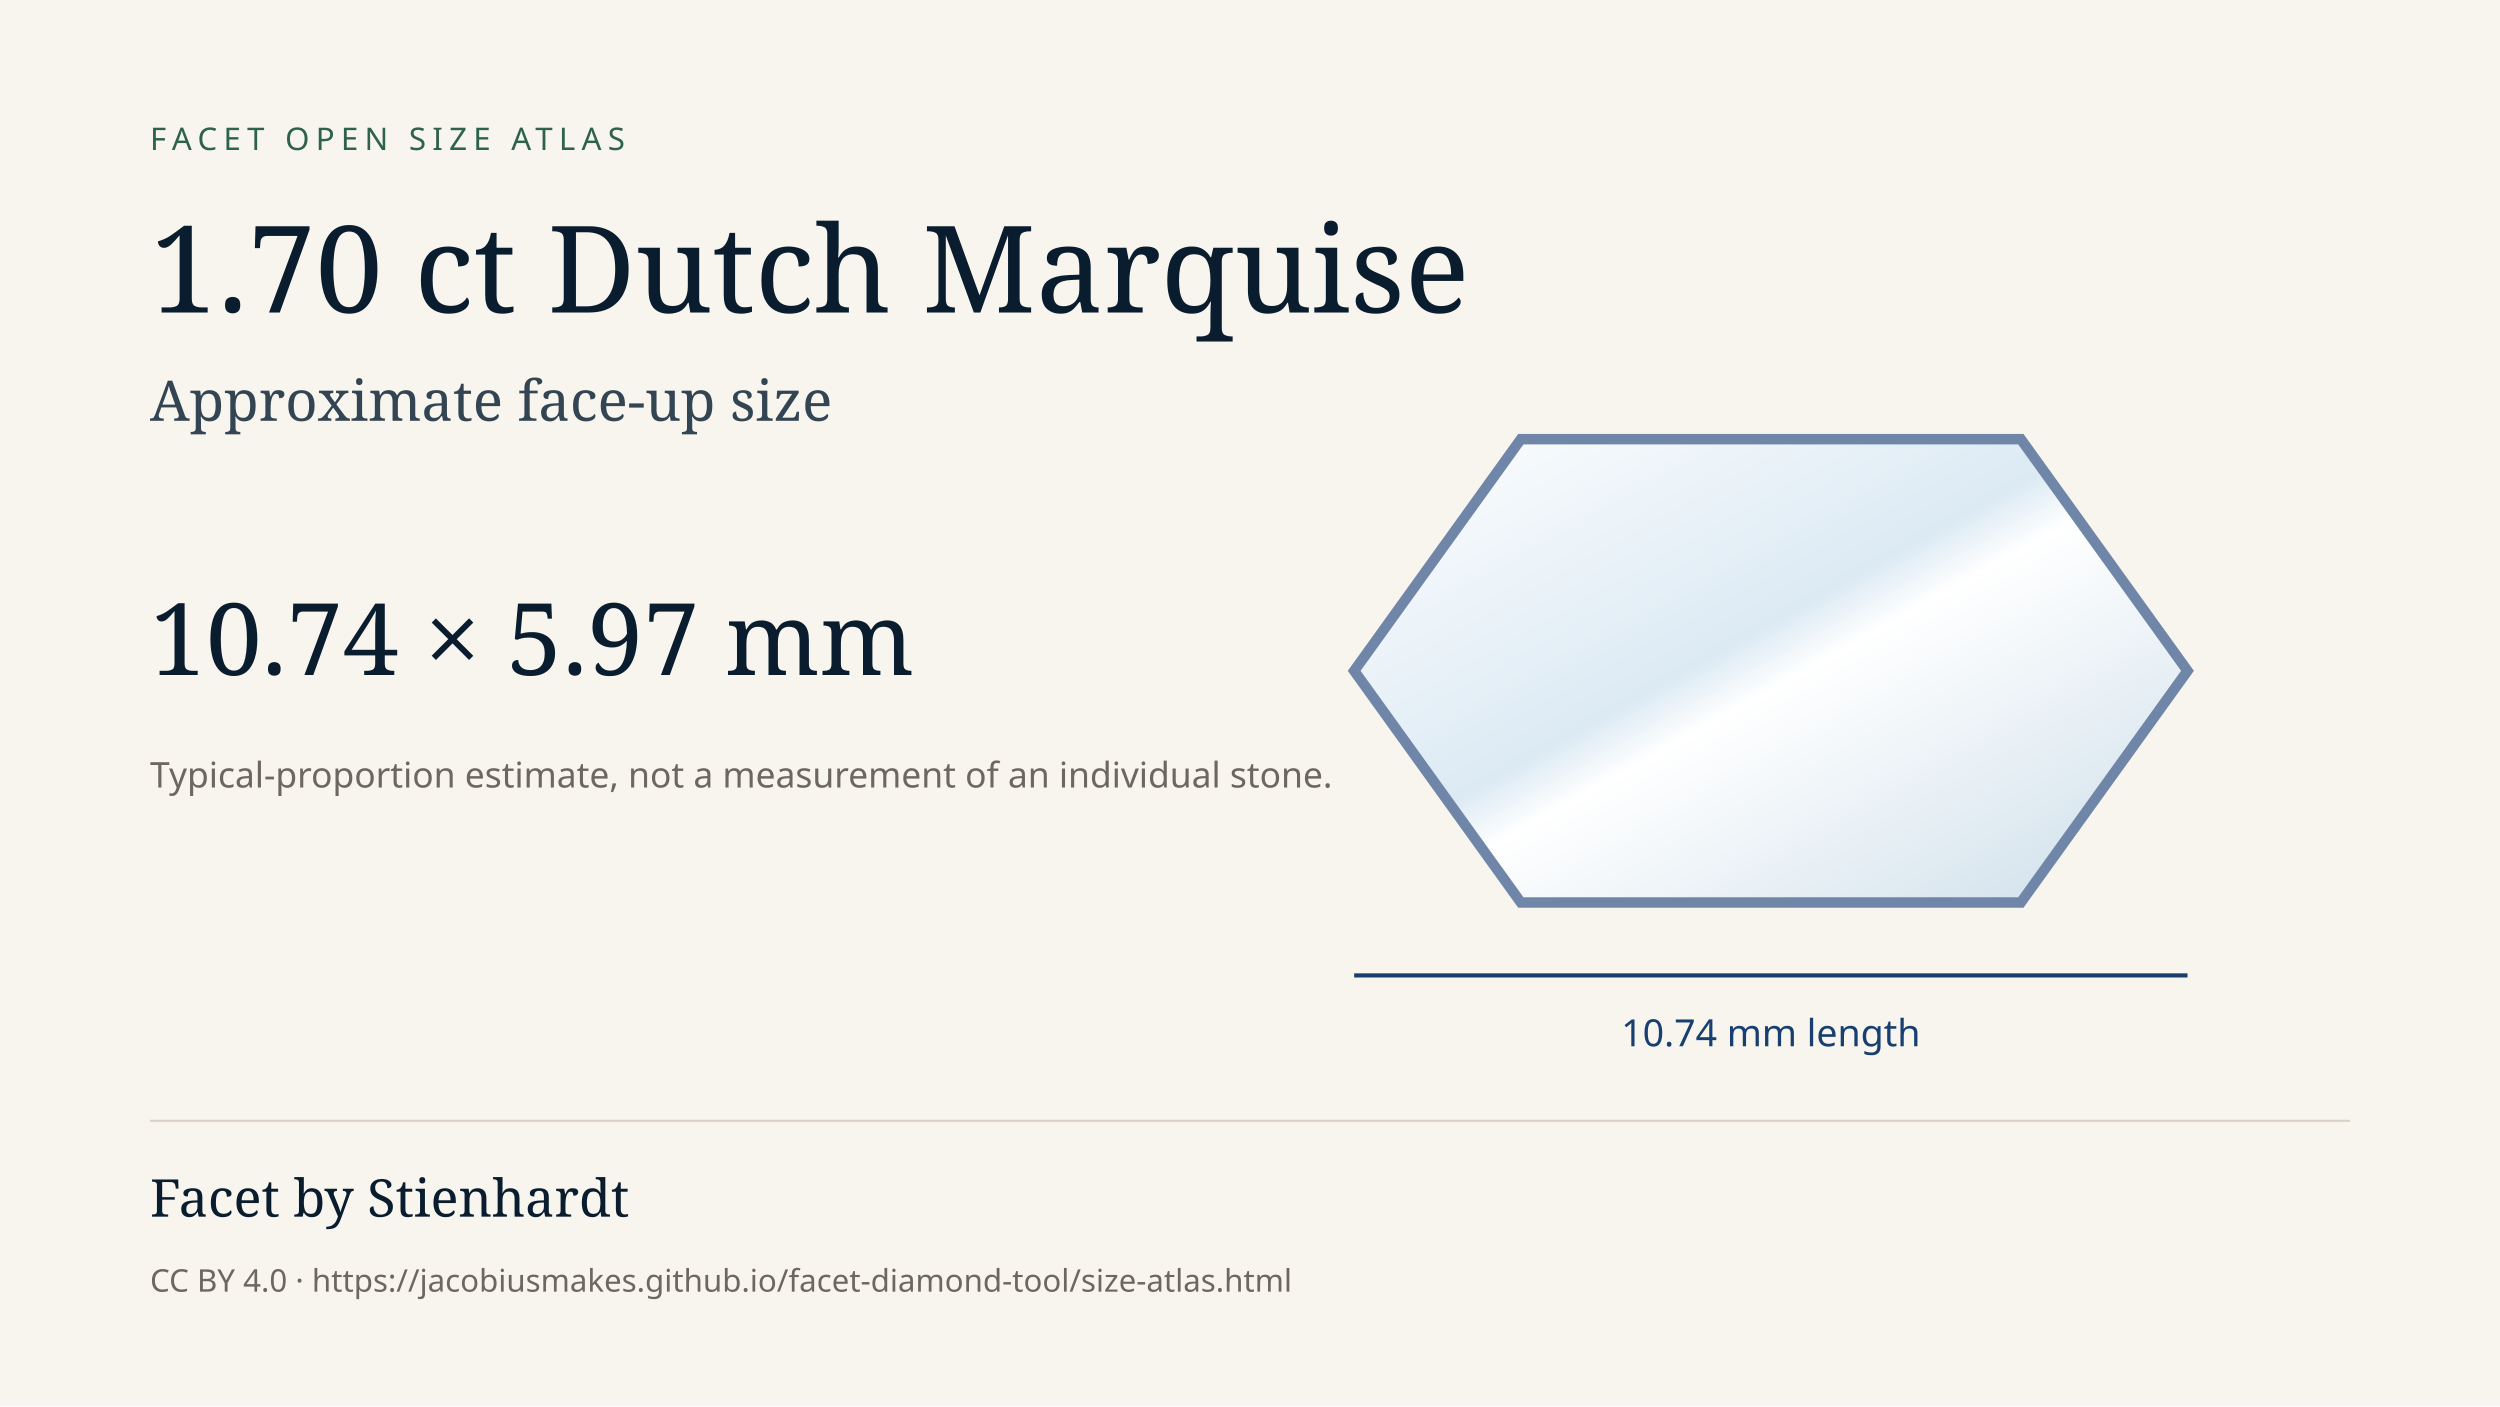
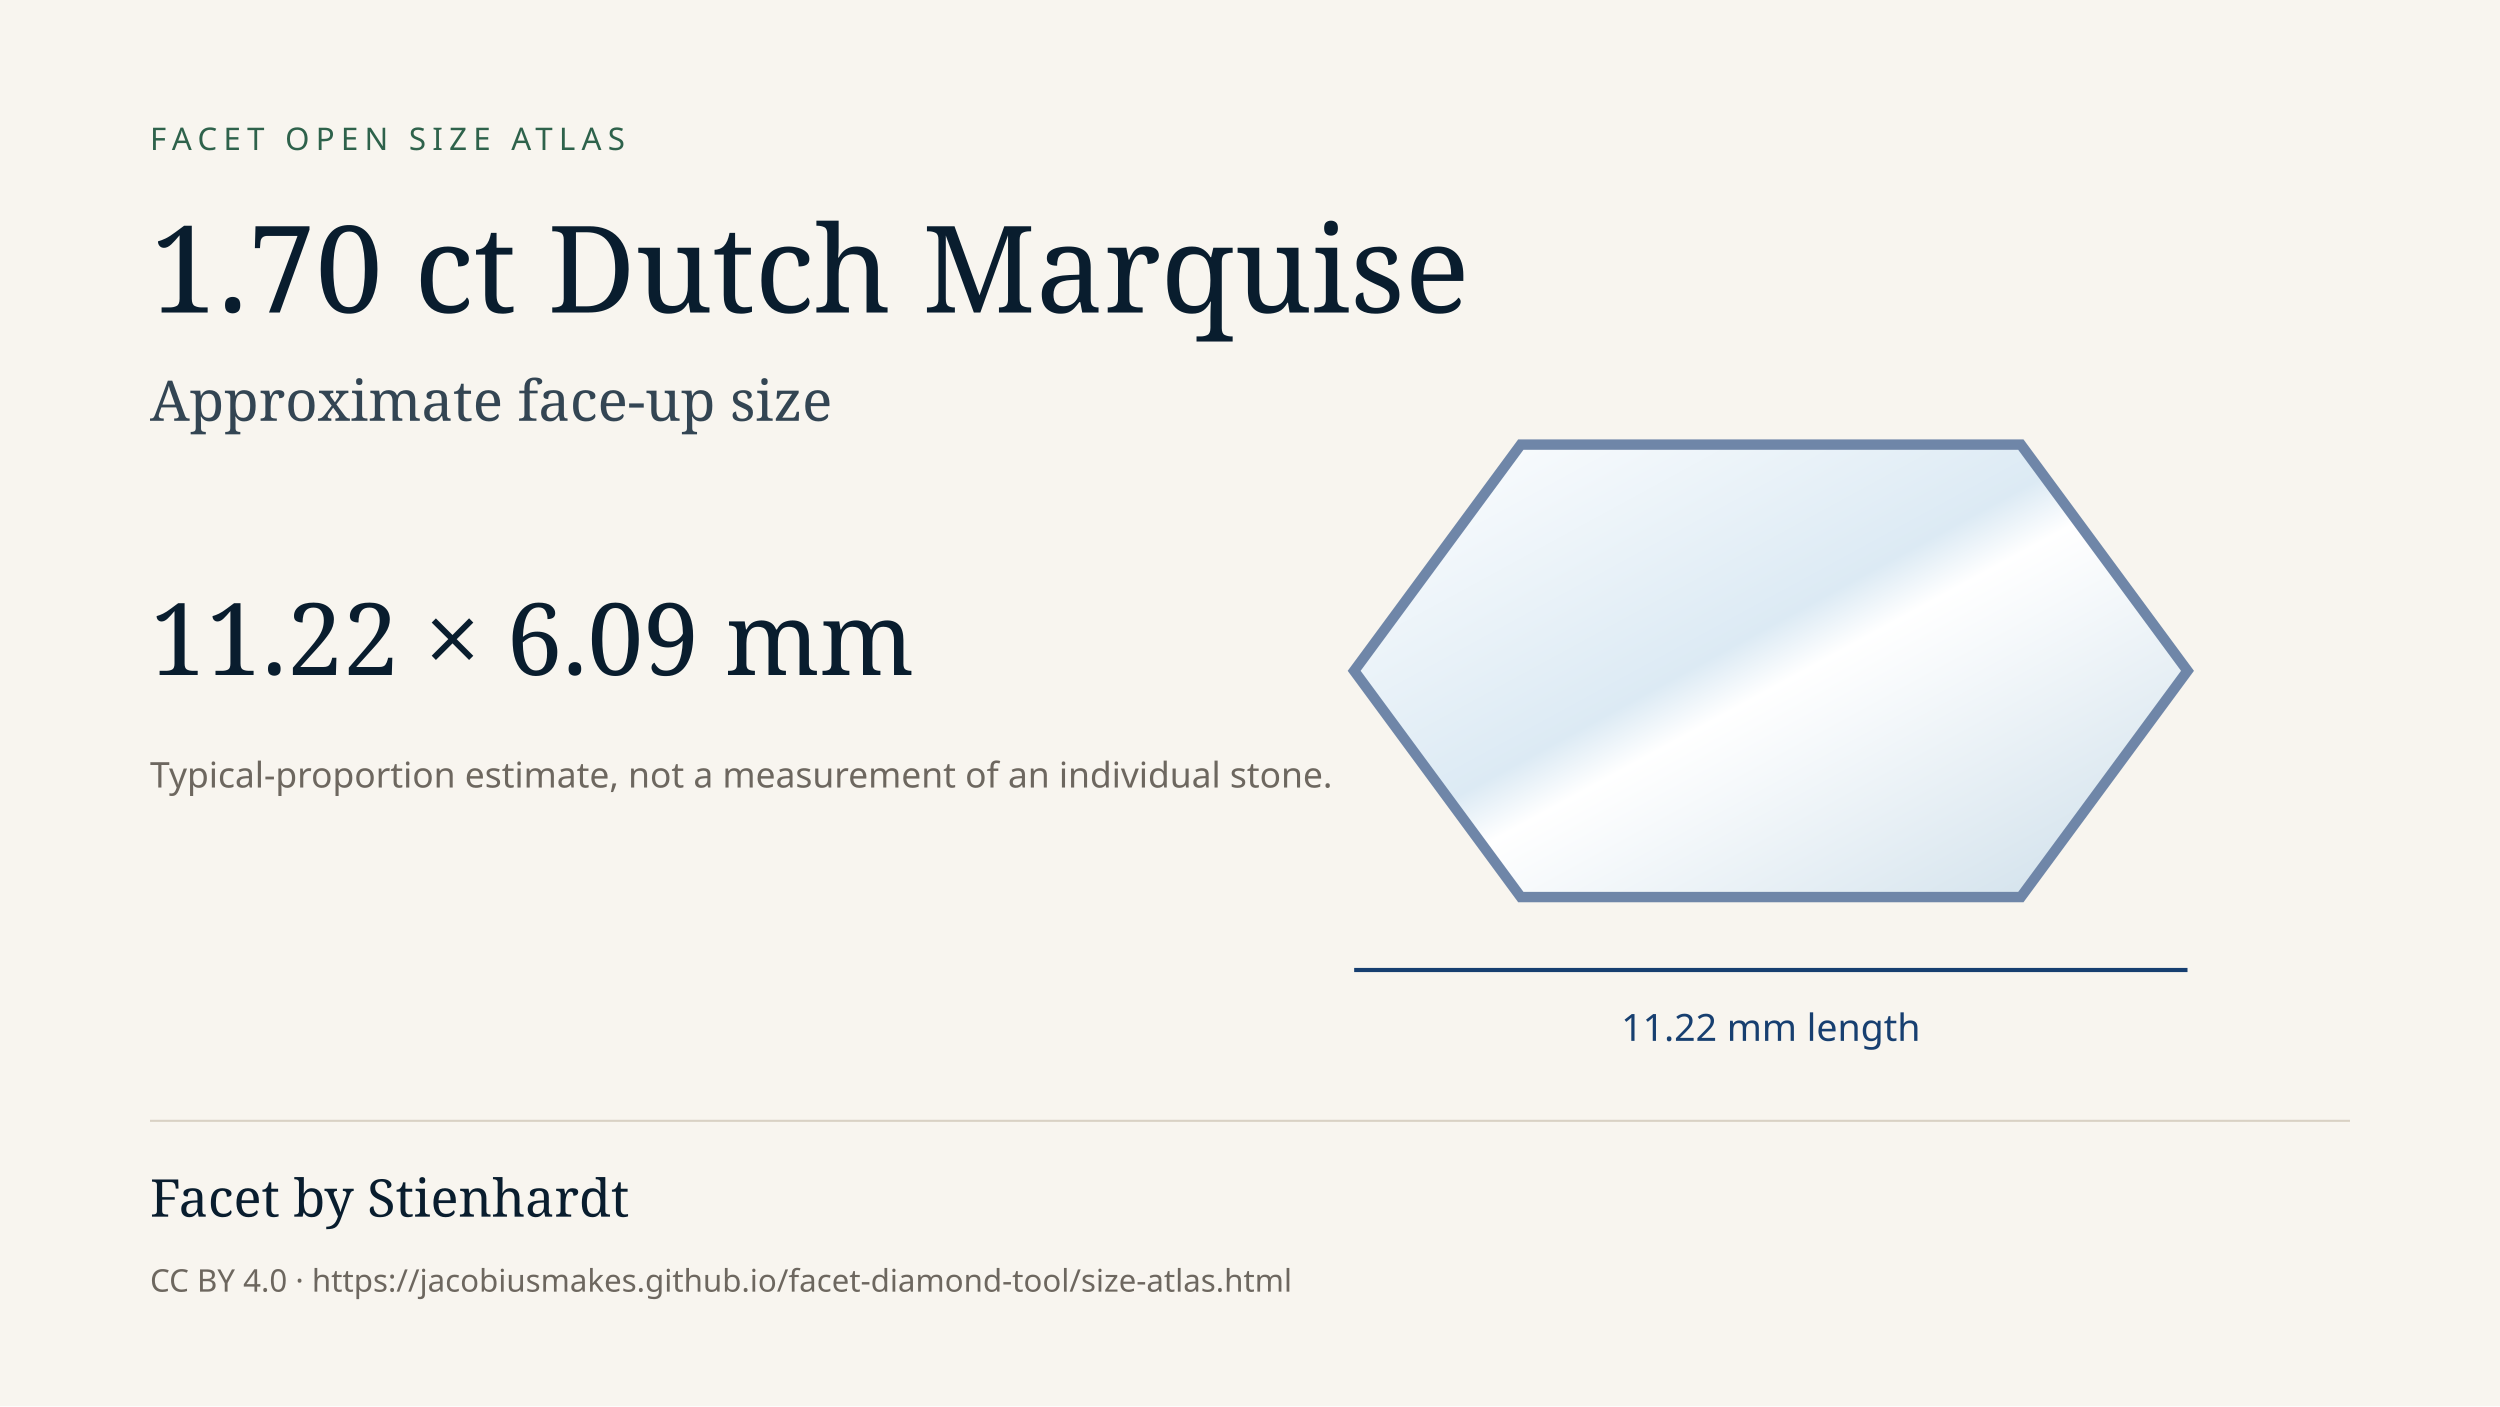
<svg xmlns="http://www.w3.org/2000/svg" width="1200" height="675" viewBox="0 0 1200 675" role="img" aria-labelledby="title description">
  <defs>
    <linearGradient id="paper" x1="0" y1="0" x2="1" y2="1">
      <stop stop-color="#fffdfa" />
      <stop offset="1" stop-color="#edf3f7" />
    </linearGradient>
    <linearGradient id="stone" x1="0" y1="0" x2="1" y2="1">
      <stop stop-color="#ffffff" />
      <stop offset="0.45" stop-color="#dceaf4" />
      <stop offset="0.52" stop-color="#ffffff" />
      <stop offset="1" stop-color="#cbdde9" />
    </linearGradient>
  </defs>
  <rect width="1200" height="675" fill="#f8f5ef" />
  <text x="72" y="72" fill="#2e624b" font-family="Verdana, sans-serif" font-size="15" letter-spacing="3">FACET OPEN SIZE ATLAS</text>
  <text x="72" y="150" fill="#091d2e" font-family="Georgia, serif" font-size="58">1.70 ct Dutch Marquise</text>
  <text x="72" y="202" fill="#334553" font-family="Georgia, serif" font-size="27">Approximate face-up size</text>
  <g fill="url(#stone)" stroke="#6f86a8" stroke-width="5">
-     <polygon points="650.0,322 730.0,210.8 970.0,210.8 1050.0,322 970.0,433.2 730.0,433.2" />
+     <polygon points="650.0,322 730.0,213.4 970.0,213.4 1050.0,322 970.0,430.6 730.0,430.6" />
  </g>
-   <line x1="650.0" y1="468.2" x2="1050.0" y2="468.2" stroke="#173f70" stroke-width="2" />
-   <text x="850" y="502.2" fill="#173f70" text-anchor="middle" font-family="Verdana, sans-serif" font-size="18">10.74 mm length</text>
-   <text x="72" y="324" fill="#091d2e" font-family="Georgia, serif" font-size="48">10.74 × 5.97 mm</text>
+   <line x1="650.0" y1="465.6" x2="1050.0" y2="465.6" stroke="#173f70" stroke-width="2" />
+   <text x="850" y="499.6" fill="#173f70" text-anchor="middle" font-family="Verdana, sans-serif" font-size="18">11.22 mm length</text>
+   <text x="72" y="324" fill="#091d2e" font-family="Georgia, serif" font-size="48">11.22 × 6.09 mm</text>
  <text x="72" y="378" fill="#6d675f" font-family="Verdana, sans-serif" font-size="17">Typical-proportion estimate, not a measurement of an individual stone.</text>
  <line x1="72" y1="538" x2="1128" y2="538" stroke="#d9d1c4" />
  <text x="72" y="584" fill="#091d2e" font-family="Georgia, serif" font-size="25">Facet by Stienhardt</text>
  <text x="72" y="620" fill="#6d675f" font-family="Verdana, sans-serif" font-size="15">CC BY 4.0 · https://jacobiusmakes.github.io/facet-diamond-tool/size-atlas.html</text>
</svg>
